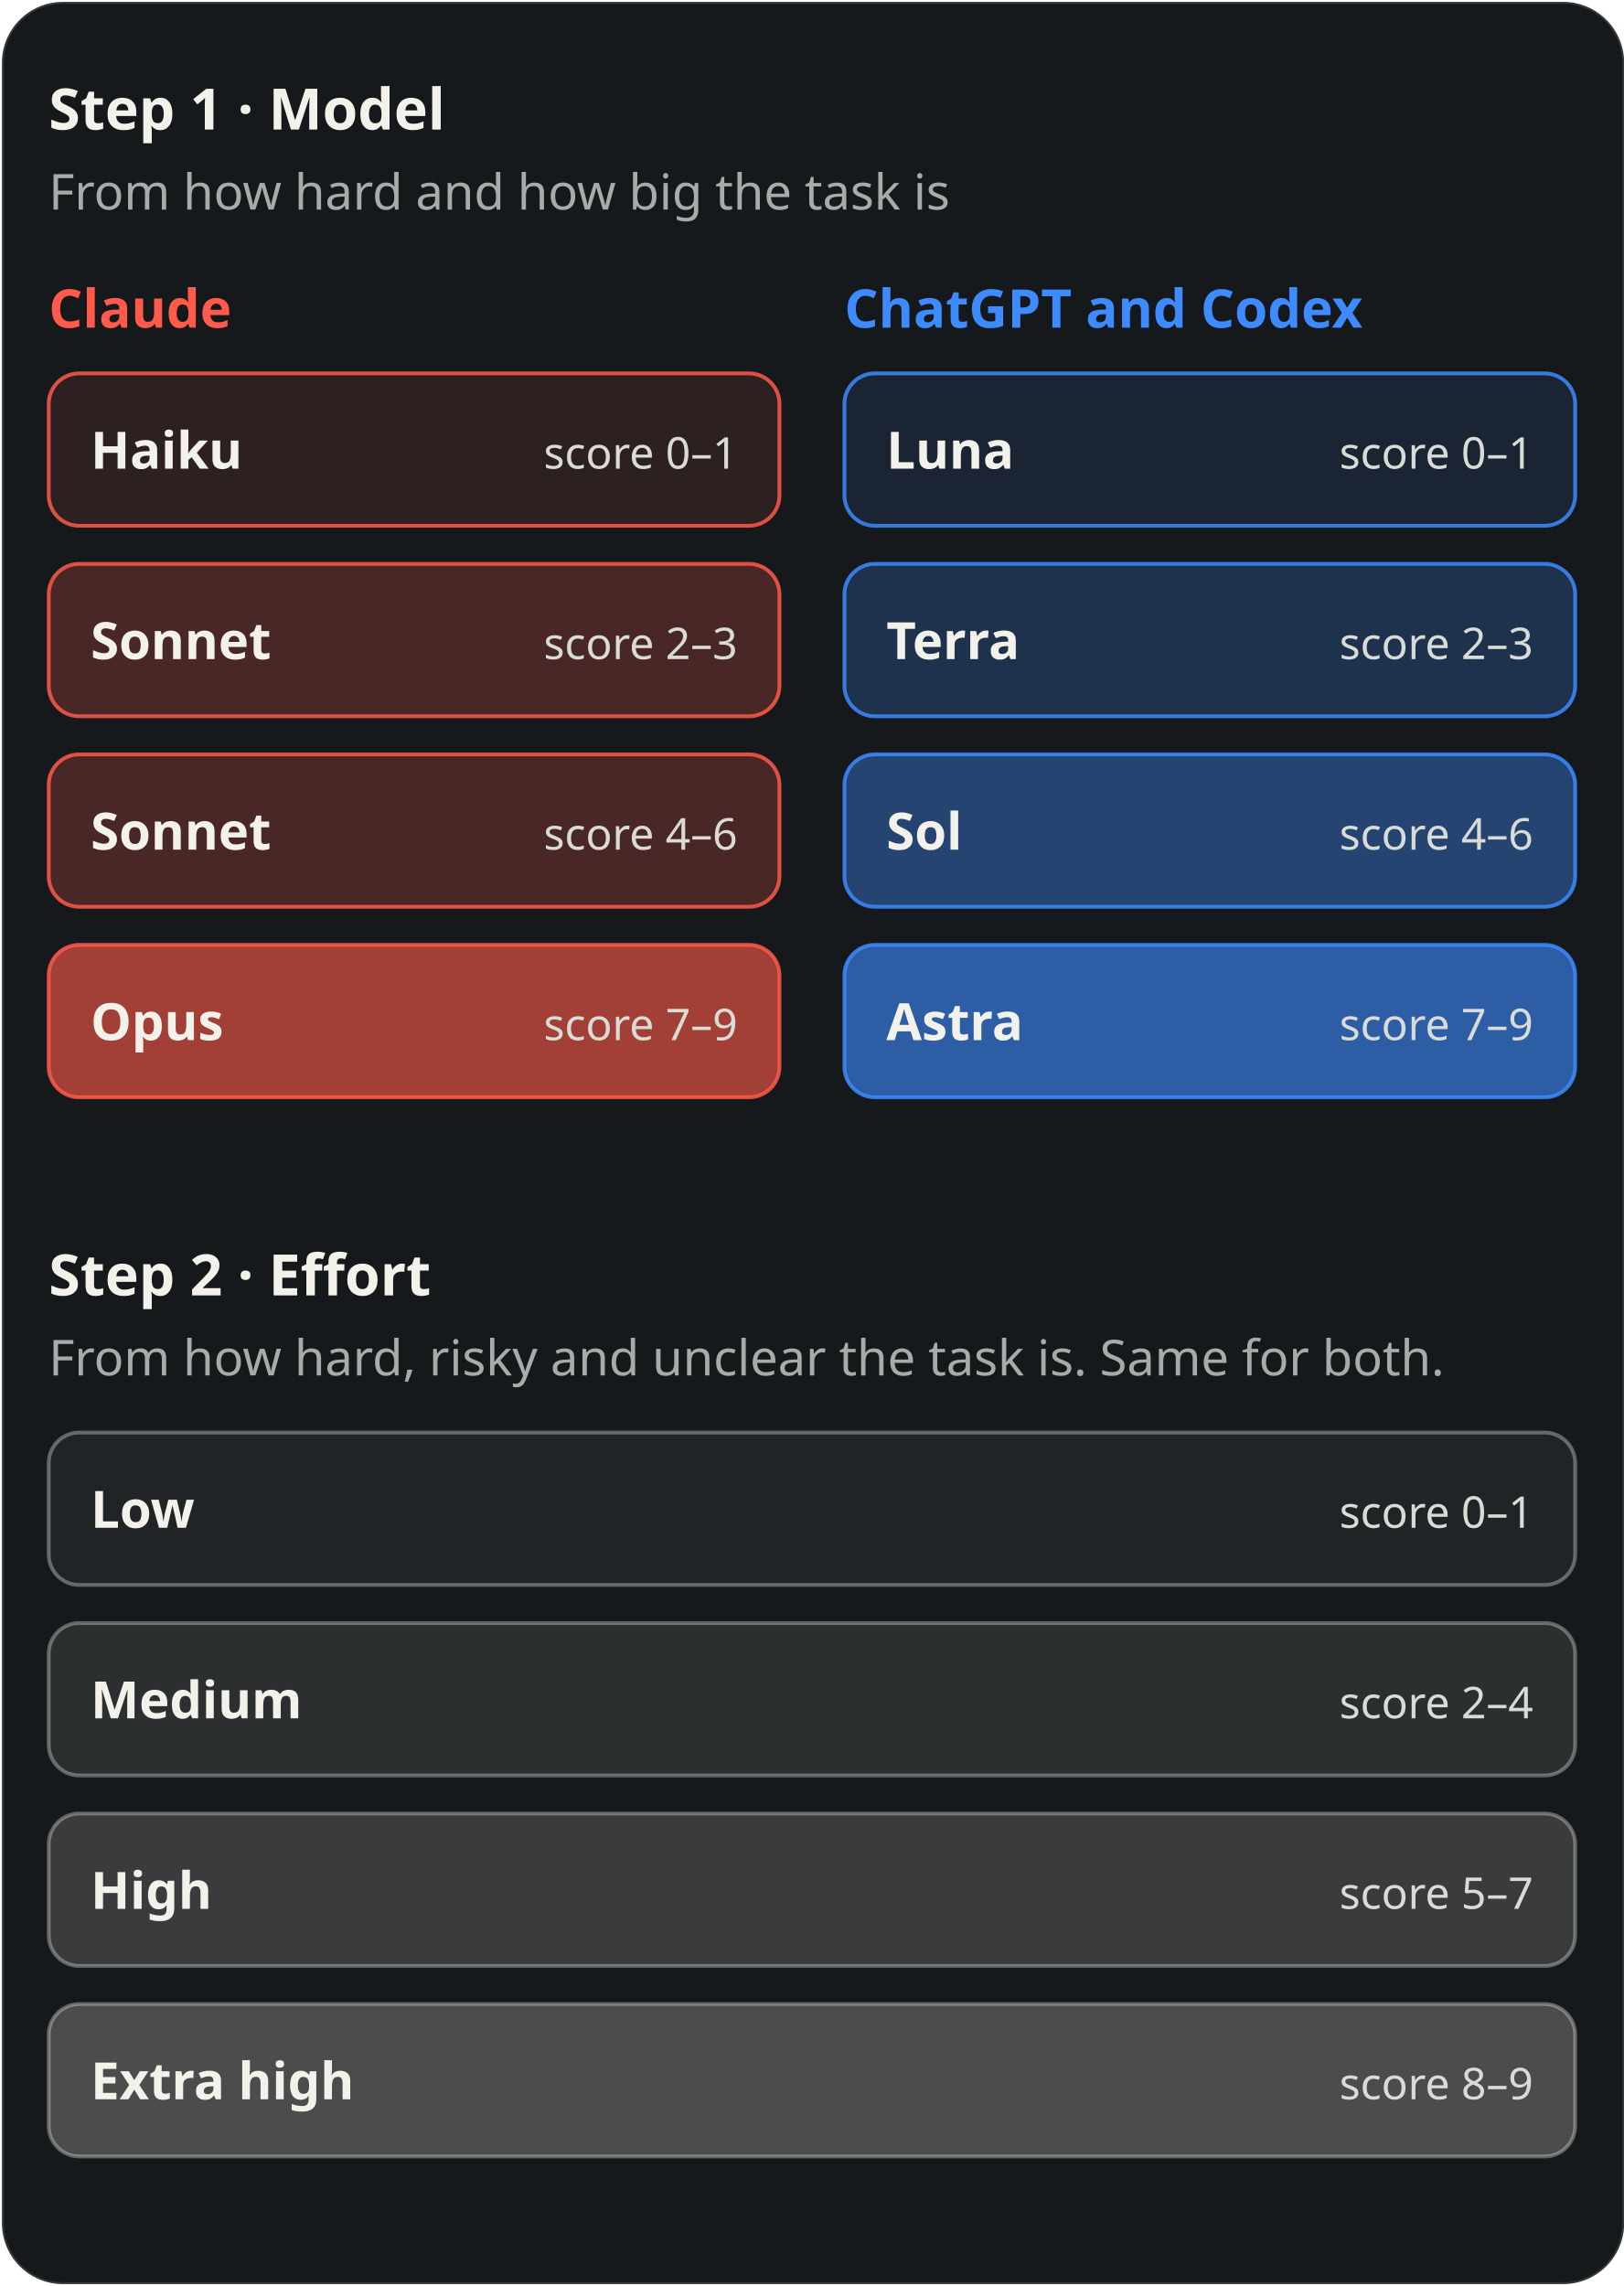
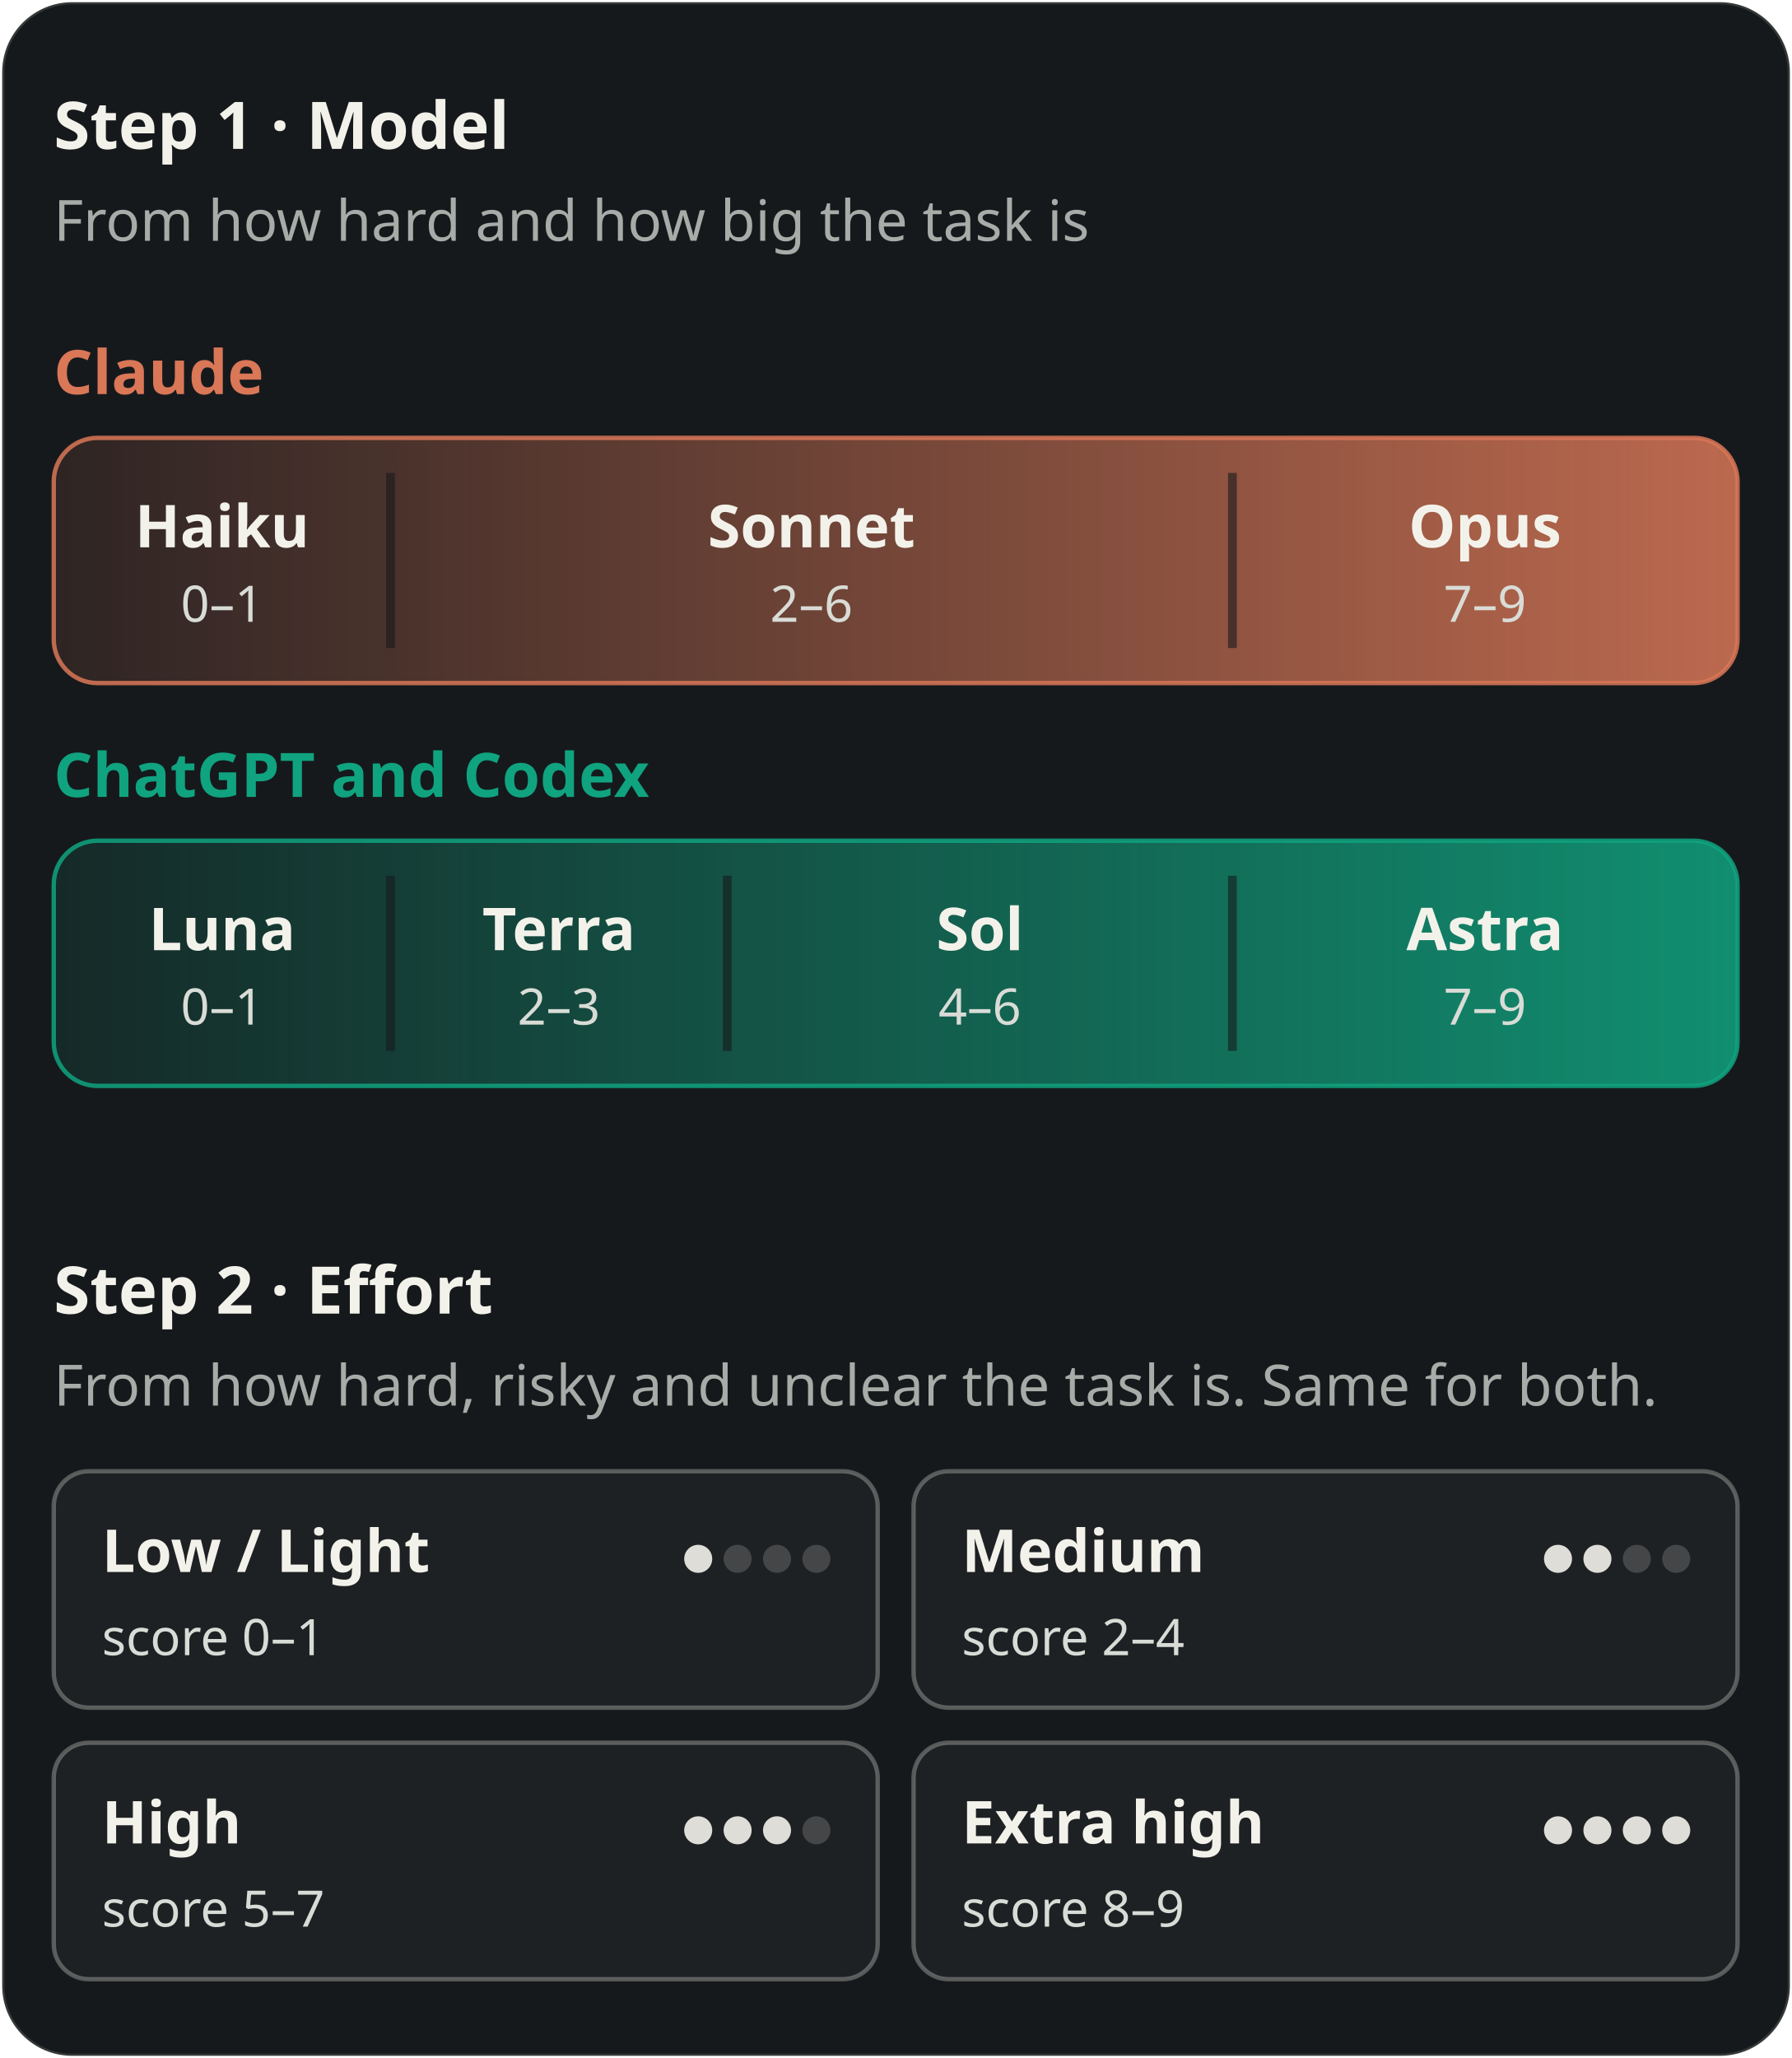
- <svg xmlns="http://www.w3.org/2000/svg" width="100%" height="600" role="img" aria-label="Two-step picker. Step 1, model, from how hard and how big the task is: score 0 to 1 Haiku or Luna, 2 to 3 Sonnet or Terra, 4 to 6 Sonnet or Sol, 7 to 9 Opus or Astra. Step 2, effort, from how hard, risky and unclear the task is: score 0 to 1 low, 2 to 4 medium, 5 to 7 high, 8 to 9 extra high.">
-   <style>
-     text{font-family:-apple-system,BlinkMacSystemFont,"Segoe UI","Noto Sans",Helvetica,Arial,sans-serif}
-     .t{font-size:15px;font-weight:700;fill:#f3f2ea}
-     .h{font-size:14px;font-weight:700}
-     .l{font-size:13px;fill:#a7aca8}
-     .n{font-size:13.5px;font-weight:600;fill:#f3f2ea}
-     .sc{font-size:11.5px;fill:#d9dcd6}
-     @media (max-width:520px){ .n{font-size:12.5px} .l{font-size:12px} .sc{font-size:11px} .t{font-size:14px} }
-   </style>
-   <rect x="0.5" y="0.5" width="99.9%" height="599" rx="16" fill="#16191c" stroke="rgba(243,242,234,0.14)" />
+ <svg xmlns="http://www.w3.org/2000/svg" width="100%" height="470" role="img" aria-label="Two-step picker. Step 1, model, from how hard and how big the task is. Claude: score 0 to 1 Haiku, 2 to 6 Sonnet, 7 to 9 Opus. ChatGPT and Codex: 0 to 1 Luna, 2 to 3 Terra, 4 to 6 Sol, 7 to 9 Astra. Step 2, effort, from how hard, risky and unclear the task is, same for both: 0 to 1 low or light, 2 to 4 medium, 5 to 7 high, 8 to 9 extra high.">
+   <style>text{font-family:-apple-system,BlinkMacSystemFont,"Segoe UI","Noto Sans",Helvetica,Arial,sans-serif}.t{font-size:15px;font-weight:700;fill:#f3f2ea}.h{font-size:14px;font-weight:700}.l{font-size:13px;fill:#a7aca8}.n{font-size:13.5px;font-weight:600;fill:#f3f2ea}.sc{font-size:11.5px;fill:#d9dcd6}
+ @media (max-width:520px){.n{font-size:12px}.sc{font-size:10.5px}.l{font-size:12px}.t{font-size:14px}}</style>
+   <defs>
+     <linearGradient id="gc" x1="0" x2="1">
+       <stop offset="0" stop-color="#D97757" stop-opacity="0.12" />
+       <stop offset="1" stop-color="#D97757" stop-opacity="0.85" />
+     </linearGradient>
+     <linearGradient id="gg" x1="0" x2="1">
+       <stop offset="0" stop-color="#10A37F" stop-opacity="0.12" />
+       <stop offset="1" stop-color="#10A37F" stop-opacity="0.85" />
+     </linearGradient>
+   </defs>
+   <rect x="0.5" y="0.5" width="99.8%" height="469" rx="16" fill="#16191c" stroke="rgba(243,242,234,0.14)" />
  <text class="t" x="3%" y="34">Step 1 · Model</text>
  <text class="l" x="3%" y="55">From how hard and how big the task is</text>
-   <svg x="3%" y="0" width="45%" height="300" overflow="visible">
-     <text class="h" x="0" y="86" fill="#ff5a4a">Claude</text>
-     <rect x="0" y="98" width="100%" height="40" rx="8" fill="#ff5a4a" fill-opacity="0.1" stroke="#ff5a4a" stroke-opacity="0.85" />
-     <text class="n" x="11" y="123">Haiku</text>
-     <text class="sc" x="100%" dx="-11" y="123" text-anchor="end">score 0–1</text>
-     <rect x="0" y="148" width="100%" height="40" rx="8" fill="#ff5a4a" fill-opacity="0.22" stroke="#ff5a4a" stroke-opacity="0.85" />
-     <text class="n" x="11" y="173">Sonnet</text>
-     <text class="sc" x="100%" dx="-11" y="173" text-anchor="end">score 2–3</text>
-     <rect x="0" y="198" width="100%" height="40" rx="8" fill="#ff5a4a" fill-opacity="0.22" stroke="#ff5a4a" stroke-opacity="0.85" />
-     <text class="n" x="11" y="223">Sonnet</text>
-     <text class="sc" x="100%" dx="-11" y="223" text-anchor="end">score 4–6</text>
-     <rect x="0" y="248" width="100%" height="40" rx="8" fill="#ff5a4a" fill-opacity="0.6" stroke="#ff5a4a" stroke-opacity="0.85" />
-     <text class="n" x="11" y="273">Opus</text>
-     <text class="sc" x="100%" dx="-11" y="273" text-anchor="end">score 7–9</text>
+   <text class="h" x="3%" y="90" fill="#D97757">Claude</text>
+   <rect x="3%" y="100" width="94%" height="56" rx="10" fill="url(#gc)" stroke="#D97757" stroke-opacity="0.85" />
+   <text class="n" x="12.4%" y="125" text-anchor="middle">Haiku</text>
+   <text class="sc" x="12.4%" y="142" text-anchor="middle">0–1</text>
+   <line x1="21.8%" x2="21.8%" y1="108" y2="148" stroke="#16191c" stroke-opacity="0.6" stroke-width="2" />
+   <text class="n" x="45.3%" y="125" text-anchor="middle">Sonnet</text>
+   <text class="sc" x="45.3%" y="142" text-anchor="middle">2–6</text>
+   <line x1="68.8%" x2="68.8%" y1="108" y2="148" stroke="#16191c" stroke-opacity="0.6" stroke-width="2" />
+   <text class="n" x="82.9%" y="125" text-anchor="middle">Opus</text>
+   <text class="sc" x="82.9%" y="142" text-anchor="middle">7–9</text>
+   <text class="h" x="3%" y="182" fill="#10A37F">ChatGPT and Codex</text>
+   <rect x="3%" y="192" width="94%" height="56" rx="10" fill="url(#gg)" stroke="#10A37F" stroke-opacity="0.85" />
+   <text class="n" x="12.4%" y="217" text-anchor="middle">Luna</text>
+   <text class="sc" x="12.4%" y="234" text-anchor="middle">0–1</text>
+   <line x1="21.8%" x2="21.8%" y1="200" y2="240" stroke="#16191c" stroke-opacity="0.6" stroke-width="2" />
+   <text class="n" x="31.2%" y="217" text-anchor="middle">Terra</text>
+   <text class="sc" x="31.2%" y="234" text-anchor="middle">2–3</text>
+   <line x1="40.6%" x2="40.6%" y1="200" y2="240" stroke="#16191c" stroke-opacity="0.6" stroke-width="2" />
+   <text class="n" x="54.7%" y="217" text-anchor="middle">Sol</text>
+   <text class="sc" x="54.7%" y="234" text-anchor="middle">4–6</text>
+   <line x1="68.8%" x2="68.8%" y1="200" y2="240" stroke="#16191c" stroke-opacity="0.6" stroke-width="2" />
+   <text class="n" x="82.9%" y="217" text-anchor="middle">Astra</text>
+   <text class="sc" x="82.9%" y="234" text-anchor="middle">7–9</text>
+   <text class="t" x="3%" y="300">Step 2 · Effort</text>
+   <text class="l" x="3%" y="321">From how hard, risky and unclear the task is. Same for both.</text>
+   <svg x="3%" y="336" width="46%" height="54" overflow="visible">
+     <rect x="0" y="0" width="100%" height="54" rx="8" fill="#f3f2ea" fill-opacity="0.04" stroke="#f3f2ea" stroke-opacity="0.3" />
+     <text class="n" x="11" y="23">Low / Light</text>
+     <text class="sc" x="11" y="42">score 0–1</text>
+     <circle cx="100%" cy="20" r="3.2" transform="translate(-41,0)" fill="#f3f2ea" fill-opacity="0.9" />
+     <circle cx="100%" cy="20" r="3.2" transform="translate(-32,0)" fill="#f3f2ea" fill-opacity="0.18" />
+     <circle cx="100%" cy="20" r="3.2" transform="translate(-23,0)" fill="#f3f2ea" fill-opacity="0.18" />
+     <circle cx="100%" cy="20" r="3.2" transform="translate(-14,0)" fill="#f3f2ea" fill-opacity="0.18" />
  </svg>
-   <svg x="52%" y="0" width="45%" height="300" overflow="visible">
-     <text class="h" x="0" y="86" fill="#3d8bff">ChatGPT and Codex</text>
-     <rect x="0" y="98" width="100%" height="40" rx="8" fill="#3d8bff" fill-opacity="0.1" stroke="#3d8bff" stroke-opacity="0.85" />
-     <text class="n" x="11" y="123">Luna</text>
-     <text class="sc" x="100%" dx="-11" y="123" text-anchor="end">score 0–1</text>
-     <rect x="0" y="148" width="100%" height="40" rx="8" fill="#3d8bff" fill-opacity="0.22" stroke="#3d8bff" stroke-opacity="0.85" />
-     <text class="n" x="11" y="173">Terra</text>
-     <text class="sc" x="100%" dx="-11" y="173" text-anchor="end">score 2–3</text>
-     <rect x="0" y="198" width="100%" height="40" rx="8" fill="#3d8bff" fill-opacity="0.38" stroke="#3d8bff" stroke-opacity="0.85" />
-     <text class="n" x="11" y="223">Sol</text>
-     <text class="sc" x="100%" dx="-11" y="223" text-anchor="end">score 4–6</text>
-     <rect x="0" y="248" width="100%" height="40" rx="8" fill="#3d8bff" fill-opacity="0.6" stroke="#3d8bff" stroke-opacity="0.85" />
-     <text class="n" x="11" y="273">Astra</text>
-     <text class="sc" x="100%" dx="-11" y="273" text-anchor="end">score 7–9</text>
+   <svg x="51%" y="336" width="46%" height="54" overflow="visible">
+     <rect x="0" y="0" width="100%" height="54" rx="8" fill="#f3f2ea" fill-opacity="0.04" stroke="#f3f2ea" stroke-opacity="0.3" />
+     <text class="n" x="11" y="23">Medium</text>
+     <text class="sc" x="11" y="42">score 2–4</text>
+     <circle cx="100%" cy="20" r="3.2" transform="translate(-41,0)" fill="#f3f2ea" fill-opacity="0.9" />
+     <circle cx="100%" cy="20" r="3.2" transform="translate(-32,0)" fill="#f3f2ea" fill-opacity="0.9" />
+     <circle cx="100%" cy="20" r="3.2" transform="translate(-23,0)" fill="#f3f2ea" fill-opacity="0.18" />
+     <circle cx="100%" cy="20" r="3.2" transform="translate(-14,0)" fill="#f3f2ea" fill-opacity="0.18" />
  </svg>
-   <text class="t" x="3%" y="340">Step 2 · Effort</text>
-   <text class="l" x="3%" y="361">From how hard, risky and unclear the task is. Same for both.</text>
-   <svg x="3%" y="0" width="94%" height="600" overflow="visible">
-     <rect x="0" y="376" width="100%" height="40" rx="8" fill="#f3f2ea" fill-opacity="0.05" stroke="#f3f2ea" stroke-opacity="0.35" />
-     <text class="n" x="11" y="401">Low</text>
-     <text class="sc" x="100%" dx="-11" y="401" text-anchor="end">score 0–1</text>
-     <rect x="0" y="426" width="100%" height="40" rx="8" fill="#f3f2ea" fill-opacity="0.1" stroke="#f3f2ea" stroke-opacity="0.35" />
-     <text class="n" x="11" y="451">Medium</text>
-     <text class="sc" x="100%" dx="-11" y="451" text-anchor="end">score 2–4</text>
-     <rect x="0" y="476" width="100%" height="40" rx="8" fill="#f3f2ea" fill-opacity="0.16" stroke="#f3f2ea" stroke-opacity="0.35" />
-     <text class="n" x="11" y="501">High</text>
-     <text class="sc" x="100%" dx="-11" y="501" text-anchor="end">score 5–7</text>
-     <rect x="0" y="526" width="100%" height="40" rx="8" fill="#f3f2ea" fill-opacity="0.24" stroke="#f3f2ea" stroke-opacity="0.35" />
-     <text class="n" x="11" y="551">Extra high</text>
-     <text class="sc" x="100%" dx="-11" y="551" text-anchor="end">score 8–9</text>
+   <svg x="3%" y="398" width="46%" height="54" overflow="visible">
+     <rect x="0" y="0" width="100%" height="54" rx="8" fill="#f3f2ea" fill-opacity="0.04" stroke="#f3f2ea" stroke-opacity="0.3" />
+     <text class="n" x="11" y="23">High</text>
+     <text class="sc" x="11" y="42">score 5–7</text>
+     <circle cx="100%" cy="20" r="3.2" transform="translate(-41,0)" fill="#f3f2ea" fill-opacity="0.9" />
+     <circle cx="100%" cy="20" r="3.2" transform="translate(-32,0)" fill="#f3f2ea" fill-opacity="0.9" />
+     <circle cx="100%" cy="20" r="3.2" transform="translate(-23,0)" fill="#f3f2ea" fill-opacity="0.9" />
+     <circle cx="100%" cy="20" r="3.2" transform="translate(-14,0)" fill="#f3f2ea" fill-opacity="0.18" />
+   </svg>
+   <svg x="51%" y="398" width="46%" height="54" overflow="visible">
+     <rect x="0" y="0" width="100%" height="54" rx="8" fill="#f3f2ea" fill-opacity="0.04" stroke="#f3f2ea" stroke-opacity="0.3" />
+     <text class="n" x="11" y="23">Extra high</text>
+     <text class="sc" x="11" y="42">score 8–9</text>
+     <circle cx="100%" cy="20" r="3.2" transform="translate(-41,0)" fill="#f3f2ea" fill-opacity="0.9" />
+     <circle cx="100%" cy="20" r="3.2" transform="translate(-32,0)" fill="#f3f2ea" fill-opacity="0.9" />
+     <circle cx="100%" cy="20" r="3.2" transform="translate(-23,0)" fill="#f3f2ea" fill-opacity="0.9" />
+     <circle cx="100%" cy="20" r="3.2" transform="translate(-14,0)" fill="#f3f2ea" fill-opacity="0.9" />
  </svg>
</svg>
